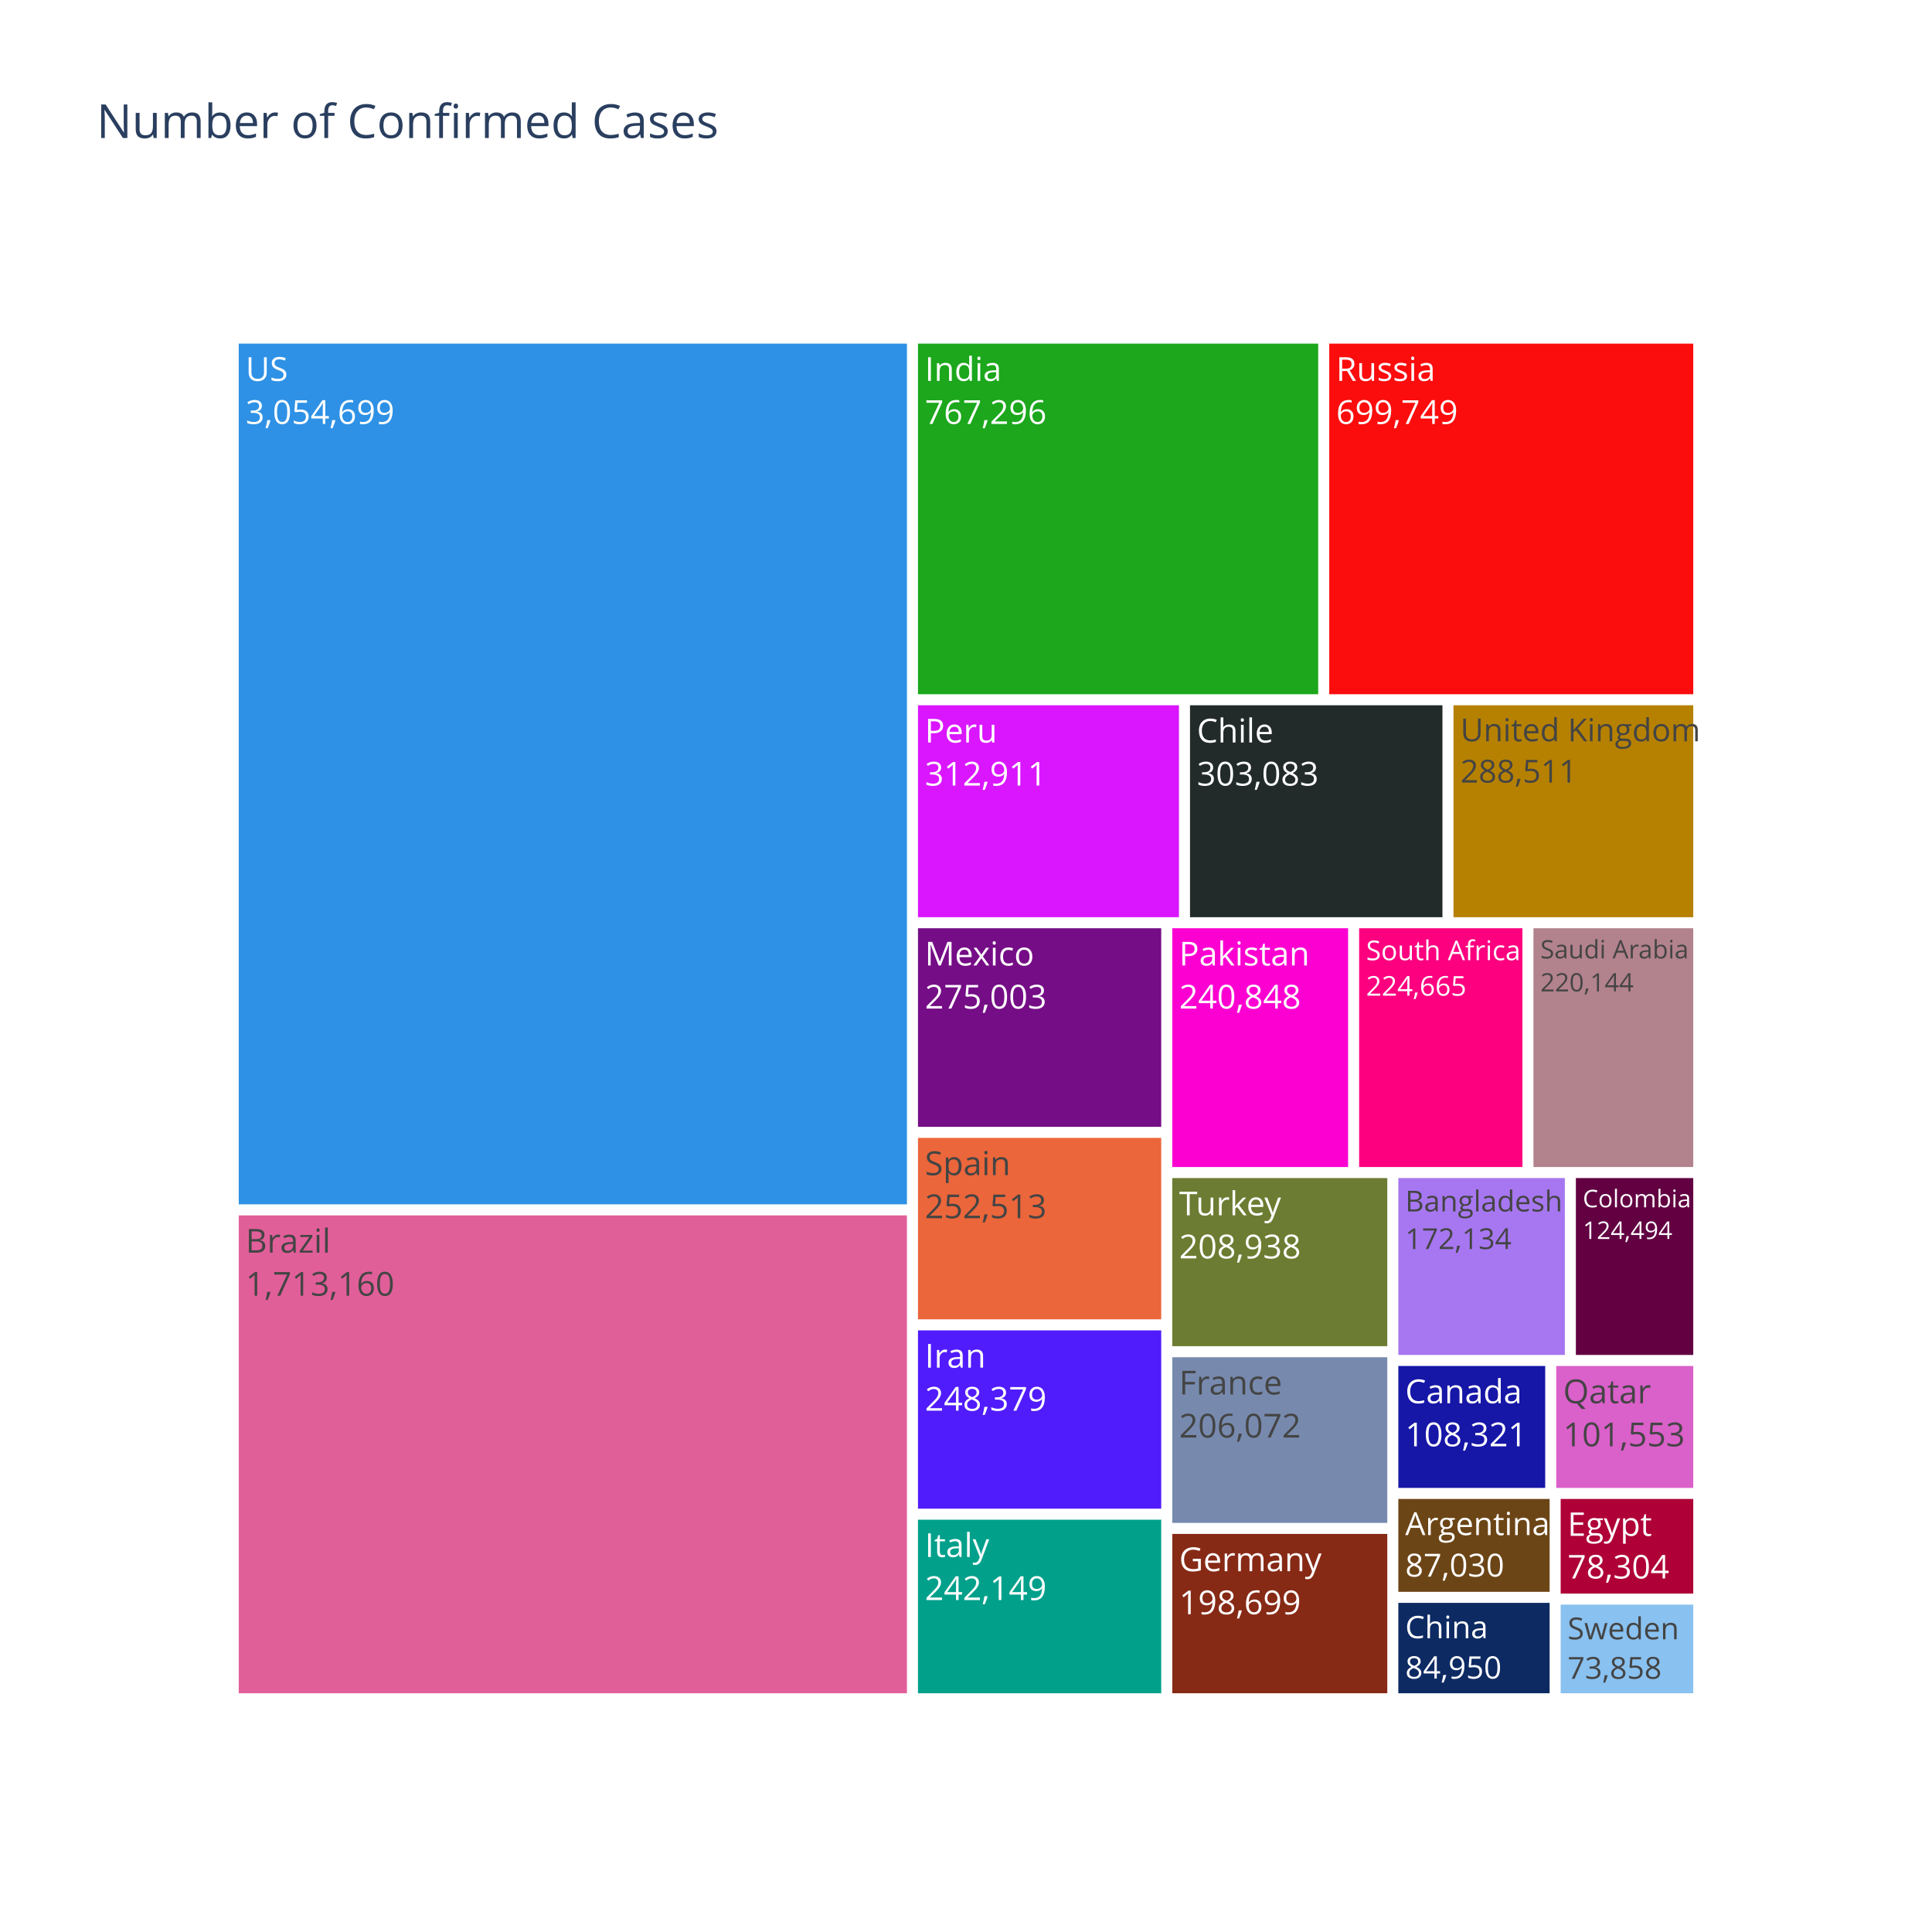
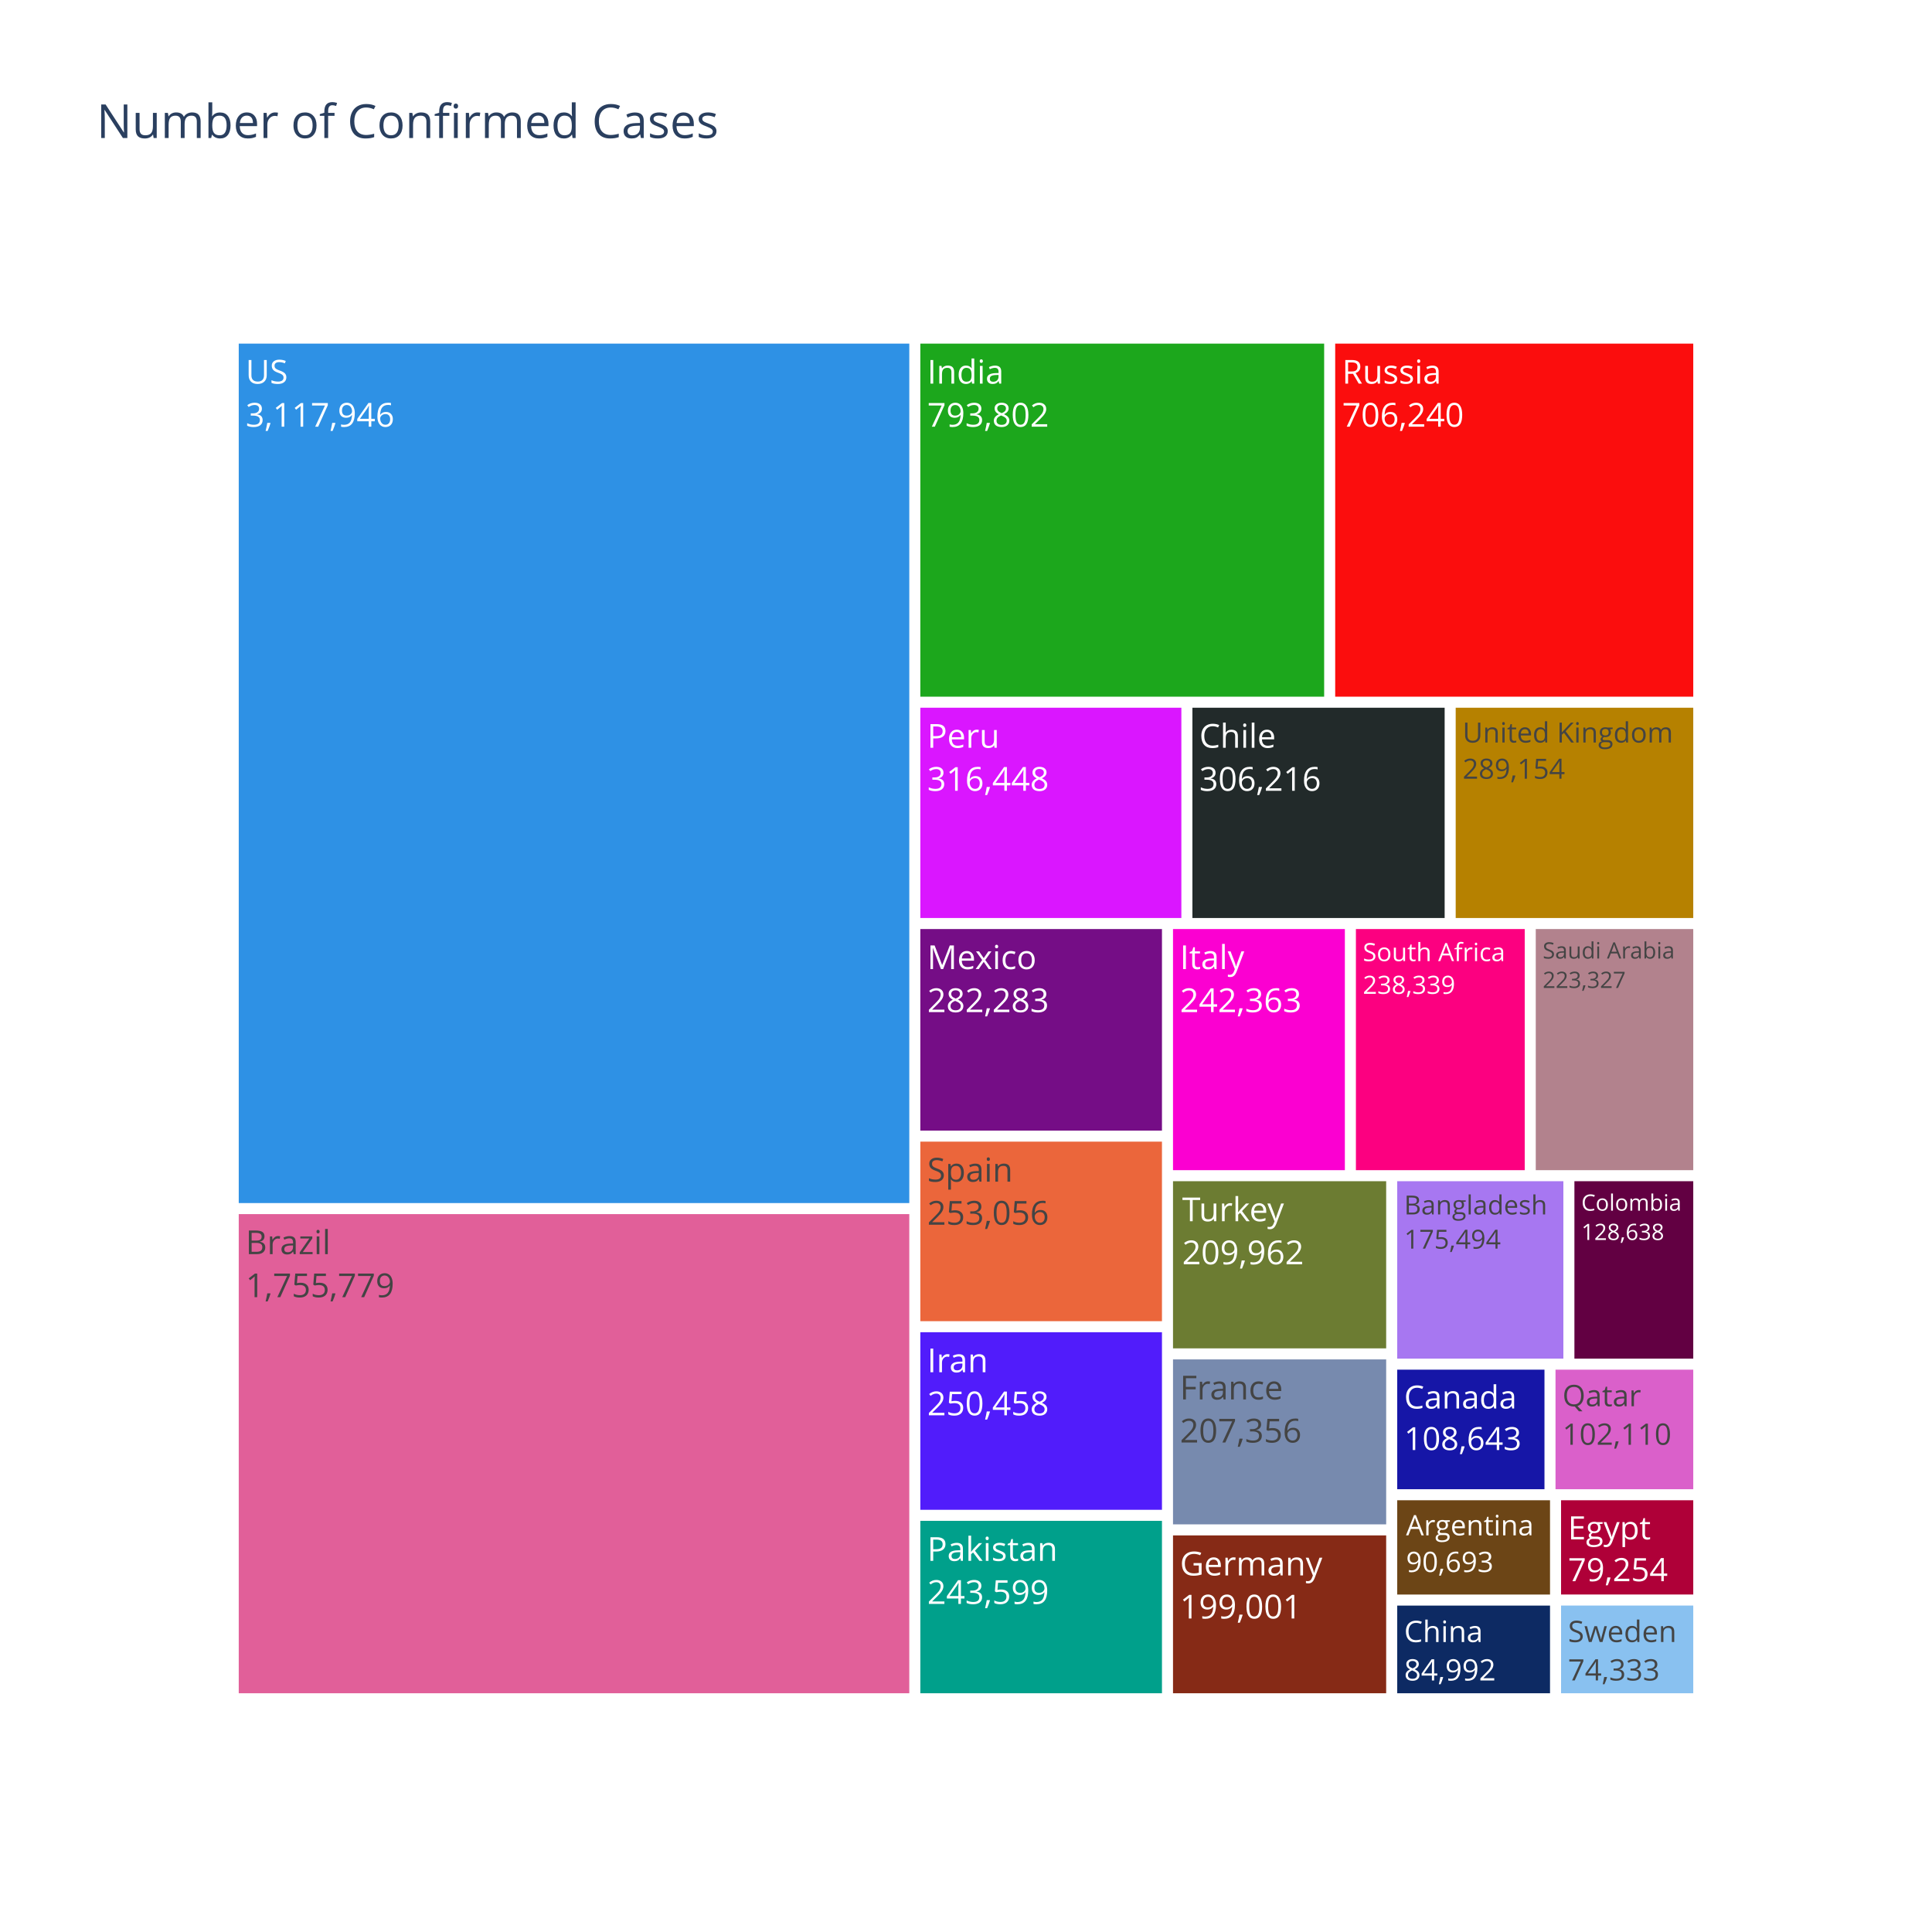
<svg xmlns="http://www.w3.org/2000/svg" class="main-svg" width="700" height="700" style="" viewBox="0 0 700 700">
  <rect x="0" y="0" width="700" height="700" style="fill: rgb(255, 255, 255); fill-opacity: 1;" />
-   <defs id="defs-fc27c6">
+   <defs id="defs-f1c731">
    <g class="clips" />
    <g class="gradients" />
  </defs>
  <g class="bglayer" />
  <g class="layer-below">
    <g class="imagelayer" />
    <g class="shapelayer" />
  </g>
  <g class="cartesianlayer" />
  <g class="polarlayer" />
  <g class="ternarylayer" />
  <g class="geolayer" />
  <g class="funnelarealayer" />
  <g class="pielayer" />
  <g class="treemaplayer">
    <g class="trace treemap" style="opacity: 1;">
      <g class="slice cursor-pointer">
        <path class="surface" d="M80,100L620,100L620,620L80,620Z" style="pointer-events: all; stroke-width: 0; fill: rgb(0, 0, 0); fill-opacity: 0; stroke: rgb(0, 0, 0); stroke-opacity: 0; opacity: 0;" />
        <g class="slicetext">
-           <text data-notex="1" class="slicetext" text-anchor="start" x="0" y="0" style="font-family: 'Open Sans', verdana, arial, sans-serif; font-size: 12px; fill: rgb(42, 63, 95); fill-opacity: 1; white-space: pre;" transform="translate(86,114)"> </text>
-         </g>
-       </g>
-       <g class="slice cursor-pointer">
-         <path class="surface" d="M86,124L329.099,124L329.099,436.858L86,436.858Z" style="pointer-events: all; stroke-width: 1; fill: rgb(46, 145, 229); fill-opacity: 1; stroke: rgb(255, 255, 255); stroke-opacity: 1; opacity: 1;" />
-         <g class="slicetext">
-           <text data-notex="1" class="slicetext" text-anchor="start" x="0" y="0" style="font-family: 'Open Sans', verdana, arial, sans-serif; font-size: 12px; fill: rgb(255, 255, 255); fill-opacity: 1; white-space: pre;" transform="translate(89,138)">
+           <text data-notex="1" class="slicetext" text-anchor="start" x="0" y="0" style="font-family: 'Open Sans', verdana, arial, sans-serif; font-size: 12px; fill: rgb(42, 63, 95); fill-opacity: 1; white-space: pre;" transform="translate(86,115)"> </text>
+         </g>
+       </g>
+       <g class="slice cursor-pointer">
+         <path class="surface" d="M86,124L329.954,124L329.954,436.395L86,436.395Z" style="pointer-events: all; stroke-width: 1; fill: rgb(46, 145, 229); fill-opacity: 1; stroke: rgb(255, 255, 255); stroke-opacity: 1; opacity: 1;" />
+         <g class="slicetext">
+           <text data-notex="1" class="slicetext" text-anchor="start" x="0" y="0" style="font-family: 'Open Sans', verdana, arial, sans-serif; font-size: 12px; fill: rgb(255, 255, 255); fill-opacity: 1; white-space: pre;" transform="translate(89,139)">
            <tspan class="line" dy="0em" x="0" y="0">US</tspan>
-             <tspan class="line" dy="1.3em" x="0" y="0">3,054,699</tspan>
-           </text>
-         </g>
-       </g>
-       <g class="slice cursor-pointer">
-         <path class="surface" d="M86,439.858L329.099,439.858L329.099,614L86,614Z" style="pointer-events: all; stroke-width: 1; fill: rgb(225, 95, 153); fill-opacity: 1; stroke: rgb(255, 255, 255); stroke-opacity: 1; opacity: 1;" />
-         <g class="slicetext">
-           <text data-notex="1" class="slicetext" text-anchor="start" x="0" y="0" style="font-family: 'Open Sans', verdana, arial, sans-serif; font-size: 12px; fill: rgb(68, 68, 68); fill-opacity: 1; white-space: pre;" transform="translate(89,453.858)">
+             <tspan class="line" dy="1.3em" x="0" y="0">3,117,946</tspan>
+           </text>
+         </g>
+       </g>
+       <g class="slice cursor-pointer">
+         <path class="surface" d="M86,439.395L329.954,439.395L329.954,614L86,614Z" style="pointer-events: all; stroke-width: 1; fill: rgb(225, 95, 153); fill-opacity: 1; stroke: rgb(255, 255, 255); stroke-opacity: 1; opacity: 1;" />
+         <g class="slicetext">
+           <text data-notex="1" class="slicetext" text-anchor="start" x="0" y="0" style="font-family: 'Open Sans', verdana, arial, sans-serif; font-size: 12px; fill: rgb(68, 68, 68); fill-opacity: 1; white-space: pre;" transform="translate(89,454.3948)">
            <tspan class="line" dy="0em" x="0" y="0">Brazil</tspan>
-             <tspan class="line" dy="1.3em" x="0" y="0">1,713,160</tspan>
-           </text>
-         </g>
-       </g>
-       <g class="slice cursor-pointer">
-         <path class="surface" d="M332.099,124L478.108,124L478.108,252.034L332.099,252.034Z" style="pointer-events: all; stroke-width: 1; fill: rgb(28, 167, 28); fill-opacity: 1; stroke: rgb(255, 255, 255); stroke-opacity: 1; opacity: 1;" />
-         <g class="slicetext">
-           <text data-notex="1" class="slicetext" text-anchor="start" x="0" y="0" style="font-family: 'Open Sans', verdana, arial, sans-serif; font-size: 12px; fill: rgb(255, 255, 255); fill-opacity: 1; white-space: pre;" transform="translate(335.0989,138)">
+             <tspan class="line" dy="1.3em" x="0" y="0">1,755,779</tspan>
+           </text>
+         </g>
+       </g>
+       <g class="slice cursor-pointer">
+         <path class="surface" d="M332.954,124L480.267,124L480.267,252.922L332.954,252.922Z" style="pointer-events: all; stroke-width: 1; fill: rgb(28, 167, 28); fill-opacity: 1; stroke: rgb(255, 255, 255); stroke-opacity: 1; opacity: 1;" />
+         <g class="slicetext">
+           <text data-notex="1" class="slicetext" text-anchor="start" x="0" y="0" style="font-family: 'Open Sans', verdana, arial, sans-serif; font-size: 12px; fill: rgb(255, 255, 255); fill-opacity: 1; white-space: pre;" transform="translate(335.9537,139)">
            <tspan class="line" dy="0em" x="0" y="0">India</tspan>
-             <tspan class="line" dy="1.3em" x="0" y="0">767,296</tspan>
-           </text>
-         </g>
-       </g>
-       <g class="slice cursor-pointer">
-         <path class="surface" d="M481.108,124L614,124L614,252.034L481.108,252.034Z" style="pointer-events: all; stroke-width: 1; fill: rgb(251, 13, 13); fill-opacity: 1; stroke: rgb(255, 255, 255); stroke-opacity: 1; opacity: 1;" />
-         <g class="slicetext">
-           <text data-notex="1" class="slicetext" text-anchor="start" x="0" y="0" style="font-family: 'Open Sans', verdana, arial, sans-serif; font-size: 12px; fill: rgb(255, 255, 255); fill-opacity: 1; white-space: pre;" transform="translate(484.1083,138)">
+             <tspan class="line" dy="1.3em" x="0" y="0">793,802</tspan>
+           </text>
+         </g>
+       </g>
+       <g class="slice cursor-pointer">
+         <path class="surface" d="M483.267,124L614,124L614,252.922L483.267,252.922Z" style="pointer-events: all; stroke-width: 1; fill: rgb(251, 13, 13); fill-opacity: 1; stroke: rgb(255, 255, 255); stroke-opacity: 1; opacity: 1;" />
+         <g class="slicetext">
+           <text data-notex="1" class="slicetext" text-anchor="start" x="0" y="0" style="font-family: 'Open Sans', verdana, arial, sans-serif; font-size: 12px; fill: rgb(255, 255, 255); fill-opacity: 1; white-space: pre;" transform="translate(486.2672,139)">
            <tspan class="line" dy="0em" x="0" y="0">Russia</tspan>
-             <tspan class="line" dy="1.3em" x="0" y="0">699,749</tspan>
-           </text>
-         </g>
-       </g>
-       <g class="slice cursor-pointer">
-         <path class="surface" d="M332.099,255.034L427.66,255.034L427.66,332.822L332.099,332.822Z" style="pointer-events: all; stroke-width: 1; fill: rgb(218, 22, 255); fill-opacity: 1; stroke: rgb(255, 255, 255); stroke-opacity: 1; opacity: 1;" />
-         <g class="slicetext">
-           <text data-notex="1" class="slicetext" text-anchor="start" x="0" y="0" style="font-family: 'Open Sans', verdana, arial, sans-serif; font-size: 12px; fill: rgb(255, 255, 255); fill-opacity: 1; white-space: pre;" transform="translate(335.0989,269.0335)">
+             <tspan class="line" dy="1.3em" x="0" y="0">706,240</tspan>
+           </text>
+         </g>
+       </g>
+       <g class="slice cursor-pointer">
+         <path class="surface" d="M332.954,255.922L428.532,255.922L428.532,333.112L332.954,333.112Z" style="pointer-events: all; stroke-width: 1; fill: rgb(218, 22, 255); fill-opacity: 1; stroke: rgb(255, 255, 255); stroke-opacity: 1; opacity: 1;" />
+         <g class="slicetext">
+           <text data-notex="1" class="slicetext" text-anchor="start" x="0" y="0" style="font-family: 'Open Sans', verdana, arial, sans-serif; font-size: 12px; fill: rgb(255, 255, 255); fill-opacity: 1; white-space: pre;" transform="translate(335.9537,270.9216)">
            <tspan class="line" dy="0em" x="0" y="0">Peru</tspan>
-             <tspan class="line" dy="1.3em" x="0" y="0">312,911</tspan>
-           </text>
-         </g>
-       </g>
-       <g class="slice cursor-pointer">
-         <path class="surface" d="M430.66,255.034L523.125,255.034L523.125,332.822L430.66,332.822Z" style="pointer-events: all; stroke-width: 1; fill: rgb(34, 42, 42); fill-opacity: 1; stroke: rgb(255, 255, 255); stroke-opacity: 1; opacity: 1;" />
-         <g class="slicetext">
-           <text data-notex="1" class="slicetext" text-anchor="start" x="0" y="0" style="font-family: 'Open Sans', verdana, arial, sans-serif; font-size: 12px; fill: rgb(255, 255, 255); fill-opacity: 1; white-space: pre;" transform="translate(433.6596,269.0335)">
+             <tspan class="line" dy="1.3em" x="0" y="0">316,448</tspan>
+           </text>
+         </g>
+       </g>
+       <g class="slice cursor-pointer">
+         <path class="surface" d="M431.532,255.922L523.924,255.922L523.924,333.112L431.532,333.112Z" style="pointer-events: all; stroke-width: 1; fill: rgb(34, 42, 42); fill-opacity: 1; stroke: rgb(255, 255, 255); stroke-opacity: 1; opacity: 1;" />
+         <g class="slicetext">
+           <text data-notex="1" class="slicetext" text-anchor="start" x="0" y="0" style="font-family: 'Open Sans', verdana, arial, sans-serif; font-size: 12px; fill: rgb(255, 255, 255); fill-opacity: 1; white-space: pre;" transform="translate(434.5325,270.9216)">
            <tspan class="line" dy="0em" x="0" y="0">Chile</tspan>
-             <tspan class="line" dy="1.3em" x="0" y="0">303,083</tspan>
-           </text>
-         </g>
-       </g>
-       <g class="slice cursor-pointer">
-         <path class="surface" d="M526.125,255.034L614,255.034L614,332.822L526.125,332.822Z" style="pointer-events: all; stroke-width: 1; fill: rgb(182, 129, 0); fill-opacity: 1; stroke: rgb(255, 255, 255); stroke-opacity: 1; opacity: 1;" />
-         <g class="slicetext">
-           <text data-notex="1" class="slicetext" text-anchor="start" x="0" y="0" style="font-family: 'Open Sans', verdana, arial, sans-serif; font-size: 12px; fill: rgb(68, 68, 68); fill-opacity: 1; white-space: pre;" transform="translate(529.1248,268.5807)scale(0.9588317)">
+             <tspan class="line" dy="1.3em" x="0" y="0">306,216</tspan>
+           </text>
+         </g>
+       </g>
+       <g class="slice cursor-pointer">
+         <path class="surface" d="M526.924,255.922L614,255.922L614,333.112L526.924,333.112Z" style="pointer-events: all; stroke-width: 1; fill: rgb(182, 129, 0); fill-opacity: 1; stroke: rgb(255, 255, 255); stroke-opacity: 1; opacity: 1;" />
+         <g class="slicetext">
+           <text data-notex="1" class="slicetext" text-anchor="start" x="0" y="0" style="font-family: 'Open Sans', verdana, arial, sans-serif; font-size: 12px; fill: rgb(68, 68, 68); fill-opacity: 1; white-space: pre;" transform="translate(529.9238,269.0183)scale(0.8413942)">
            <tspan class="line" dy="0em" x="0" y="0">United Kingdom</tspan>
-             <tspan class="line" dy="1.3em" x="0" y="0">288,511</tspan>
-           </text>
-         </g>
-       </g>
-       <g class="slice cursor-pointer">
-         <path class="surface" d="M332.099,335.822L421.233,335.822L421.233,408.776L332.099,408.776Z" style="pointer-events: all; stroke-width: 1; fill: rgb(117, 13, 134); fill-opacity: 1; stroke: rgb(255, 255, 255); stroke-opacity: 1; opacity: 1;" />
-         <g class="slicetext">
-           <text data-notex="1" class="slicetext" text-anchor="start" x="0" y="0" style="font-family: 'Open Sans', verdana, arial, sans-serif; font-size: 12px; fill: rgb(255, 255, 255); fill-opacity: 1; white-space: pre;" transform="translate(335.0989,349.8221)">
+             <tspan class="line" dy="1.3em" x="0" y="0">289,154</tspan>
+           </text>
+         </g>
+       </g>
+       <g class="slice cursor-pointer">
+         <path class="surface" d="M332.954,336.112L421.502,336.112L421.502,410.137L332.954,410.137Z" style="pointer-events: all; stroke-width: 1; fill: rgb(117, 13, 134); fill-opacity: 1; stroke: rgb(255, 255, 255); stroke-opacity: 1; opacity: 1;" />
+         <g class="slicetext">
+           <text data-notex="1" class="slicetext" text-anchor="start" x="0" y="0" style="font-family: 'Open Sans', verdana, arial, sans-serif; font-size: 12px; fill: rgb(255, 255, 255); fill-opacity: 1; white-space: pre;" transform="translate(335.9537,351.1116)">
            <tspan class="line" dy="0em" x="0" y="0">Mexico</tspan>
-             <tspan class="line" dy="1.3em" x="0" y="0">275,003</tspan>
-           </text>
-         </g>
-       </g>
-       <g class="slice cursor-pointer">
-         <path class="surface" d="M332.099,411.776L421.233,411.776L421.233,478.519L332.099,478.519Z" style="pointer-events: all; stroke-width: 1; fill: rgb(235, 102, 59); fill-opacity: 1; stroke: rgb(255, 255, 255); stroke-opacity: 1; opacity: 1;" />
-         <g class="slicetext">
-           <text data-notex="1" class="slicetext" text-anchor="start" x="0" y="0" style="font-family: 'Open Sans', verdana, arial, sans-serif; font-size: 12px; fill: rgb(68, 68, 68); fill-opacity: 1; white-space: pre;" transform="translate(335.0989,425.7764)">
+             <tspan class="line" dy="1.3em" x="0" y="0">282,283</tspan>
+           </text>
+         </g>
+       </g>
+       <g class="slice cursor-pointer">
+         <path class="surface" d="M332.954,413.137L421.502,413.137L421.502,479.188L332.954,479.188Z" style="pointer-events: all; stroke-width: 1; fill: rgb(235, 102, 59); fill-opacity: 1; stroke: rgb(255, 255, 255); stroke-opacity: 1; opacity: 1;" />
+         <g class="slicetext">
+           <text data-notex="1" class="slicetext" text-anchor="start" x="0" y="0" style="font-family: 'Open Sans', verdana, arial, sans-serif; font-size: 12px; fill: rgb(68, 68, 68); fill-opacity: 1; white-space: pre;" transform="translate(335.9537,428.1374)">
            <tspan class="line" dy="0em" x="0" y="0">Spain</tspan>
-             <tspan class="line" dy="1.3em" x="0" y="0">252,513</tspan>
-           </text>
-         </g>
-       </g>
-       <g class="slice cursor-pointer">
-         <path class="surface" d="M332.099,481.519L421.233,481.519L421.233,547.12L332.099,547.12Z" style="pointer-events: all; stroke-width: 1; fill: rgb(81, 28, 251); fill-opacity: 1; stroke: rgb(255, 255, 255); stroke-opacity: 1; opacity: 1;" />
-         <g class="slicetext">
-           <text data-notex="1" class="slicetext" text-anchor="start" x="0" y="0" style="font-family: 'Open Sans', verdana, arial, sans-serif; font-size: 12px; fill: rgb(255, 255, 255); fill-opacity: 1; white-space: pre;" transform="translate(335.0989,495.519)">
+             <tspan class="line" dy="1.3em" x="0" y="0">253,056</tspan>
+           </text>
+         </g>
+       </g>
+       <g class="slice cursor-pointer">
+         <path class="surface" d="M332.954,482.188L421.502,482.188L421.502,547.53L332.954,547.53Z" style="pointer-events: all; stroke-width: 1; fill: rgb(81, 28, 251); fill-opacity: 1; stroke: rgb(255, 255, 255); stroke-opacity: 1; opacity: 1;" />
+         <g class="slicetext">
+           <text data-notex="1" class="slicetext" text-anchor="start" x="0" y="0" style="font-family: 'Open Sans', verdana, arial, sans-serif; font-size: 12px; fill: rgb(255, 255, 255); fill-opacity: 1; white-space: pre;" transform="translate(335.9537,497.1881)">
            <tspan class="line" dy="0em" x="0" y="0">Iran</tspan>
-             <tspan class="line" dy="1.3em" x="0" y="0">248,379</tspan>
-           </text>
-         </g>
-       </g>
-       <g class="slice cursor-pointer">
-         <path class="surface" d="M332.099,550.12L421.233,550.12L421.233,614L332.099,614Z" style="pointer-events: all; stroke-width: 1; fill: rgb(0, 160, 139); fill-opacity: 1; stroke: rgb(255, 255, 255); stroke-opacity: 1; opacity: 1;" />
-         <g class="slicetext">
-           <text data-notex="1" class="slicetext" text-anchor="start" x="0" y="0" style="font-family: 'Open Sans', verdana, arial, sans-serif; font-size: 12px; fill: rgb(255, 255, 255); fill-opacity: 1; white-space: pre;" transform="translate(335.0989,564.1198)">
+             <tspan class="line" dy="1.3em" x="0" y="0">250,458</tspan>
+           </text>
+         </g>
+       </g>
+       <g class="slice cursor-pointer">
+         <path class="surface" d="M332.954,550.53L421.502,550.53L421.502,614L332.954,614Z" style="pointer-events: all; stroke-width: 1; fill: rgb(0, 160, 139); fill-opacity: 1; stroke: rgb(255, 255, 255); stroke-opacity: 1; opacity: 1;" />
+         <g class="slicetext">
+           <text data-notex="1" class="slicetext" text-anchor="start" x="0" y="0" style="font-family: 'Open Sans', verdana, arial, sans-serif; font-size: 12px; fill: rgb(255, 255, 255); fill-opacity: 1; white-space: pre;" transform="translate(335.9537,565.5298)">
+             <tspan class="line" dy="0em" x="0" y="0">Pakistan</tspan>
+             <tspan class="line" dy="1.3em" x="0" y="0">243,599</tspan>
+           </text>
+         </g>
+       </g>
+       <g class="slice cursor-pointer">
+         <path class="surface" d="M424.502,336.112L487.77,336.112L487.77,424.474L424.502,424.474Z" style="pointer-events: all; stroke-width: 1; fill: rgb(251, 0, 209); fill-opacity: 1; stroke: rgb(255, 255, 255); stroke-opacity: 1; opacity: 1;" />
+         <g class="slicetext">
+           <text data-notex="1" class="slicetext" text-anchor="start" x="0" y="0" style="font-family: 'Open Sans', verdana, arial, sans-serif; font-size: 12px; fill: rgb(255, 255, 255); fill-opacity: 1; white-space: pre;" transform="translate(427.502,351.1116)">
            <tspan class="line" dy="0em" x="0" y="0">Italy</tspan>
-             <tspan class="line" dy="1.3em" x="0" y="0">242,149</tspan>
-           </text>
-         </g>
-       </g>
-       <g class="slice cursor-pointer">
-         <path class="surface" d="M424.233,335.822L488.945,335.822L488.945,423.334L424.233,423.334Z" style="pointer-events: all; stroke-width: 1; fill: rgb(251, 0, 209); fill-opacity: 1; stroke: rgb(255, 255, 255); stroke-opacity: 1; opacity: 1;" />
-         <g class="slicetext">
-           <text data-notex="1" class="slicetext" text-anchor="start" x="0" y="0" style="font-family: 'Open Sans', verdana, arial, sans-serif; font-size: 12px; fill: rgb(255, 255, 255); fill-opacity: 1; white-space: pre;" transform="translate(427.2326,349.8221)">
-             <tspan class="line" dy="0em" x="0" y="0">Pakistan</tspan>
-             <tspan class="line" dy="1.3em" x="0" y="0">240,848</tspan>
-           </text>
-         </g>
-       </g>
-       <g class="slice cursor-pointer">
-         <path class="surface" d="M491.945,335.822L552.108,335.822L552.108,423.334L491.945,423.334Z" style="pointer-events: all; stroke-width: 1; fill: rgb(252, 0, 128); fill-opacity: 1; stroke: rgb(255, 255, 255); stroke-opacity: 1; opacity: 1;" />
-         <g class="slicetext">
-           <text data-notex="1" class="slicetext" text-anchor="start" x="0" y="0" style="font-family: 'Open Sans', verdana, arial, sans-serif; font-size: 12px; fill: rgb(255, 255, 255); fill-opacity: 1; white-space: pre;" transform="translate(494.9452,347.89)scale(0.8243582)">
+             <tspan class="line" dy="1.3em" x="0" y="0">242,363</tspan>
+           </text>
+         </g>
+       </g>
+       <g class="slice cursor-pointer">
+         <path class="surface" d="M490.77,336.112L552.937,336.112L552.937,424.474L490.77,424.474Z" style="pointer-events: all; stroke-width: 1; fill: rgb(252, 0, 128); fill-opacity: 1; stroke: rgb(255, 255, 255); stroke-opacity: 1; opacity: 1;" />
+         <g class="slicetext">
+           <text data-notex="1" class="slicetext" text-anchor="start" x="0" y="0" style="font-family: 'Open Sans', verdana, arial, sans-serif; font-size: 12px; fill: rgb(255, 255, 255); fill-opacity: 1; white-space: pre;" transform="translate(493.7697,348.2295)scale(0.759822)">
            <tspan class="line" dy="0em" x="0" y="0">South Africa</tspan>
-             <tspan class="line" dy="1.3em" x="0" y="0">224,665</tspan>
-           </text>
-         </g>
-       </g>
-       <g class="slice cursor-pointer">
-         <path class="surface" d="M555.108,335.822L614,335.822L614,423.334L555.108,423.334Z" style="pointer-events: all; stroke-width: 1; fill: rgb(178, 130, 141); fill-opacity: 1; stroke: rgb(255, 255, 255); stroke-opacity: 1; opacity: 1;" />
-         <g class="slicetext">
-           <text data-notex="1" class="slicetext" text-anchor="start" x="0" y="0" style="font-family: 'Open Sans', verdana, arial, sans-serif; font-size: 12px; fill: rgb(68, 68, 68); fill-opacity: 1; white-space: pre;" transform="translate(558.1081,347.2484)scale(0.7660284)">
+             <tspan class="line" dy="1.3em" x="0" y="0">238,339</tspan>
+           </text>
+         </g>
+       </g>
+       <g class="slice cursor-pointer">
+         <path class="surface" d="M555.937,336.112L614,336.112L614,424.474L555.937,424.474Z" style="pointer-events: all; stroke-width: 1; fill: rgb(178, 130, 141); fill-opacity: 1; stroke: rgb(255, 255, 255); stroke-opacity: 1; opacity: 1;" />
+         <g class="slicetext">
+           <text data-notex="1" class="slicetext" text-anchor="start" x="0" y="0" style="font-family: 'Open Sans', verdana, arial, sans-serif; font-size: 12px; fill: rgb(68, 68, 68); fill-opacity: 1; white-space: pre;" transform="translate(558.9372,347.3001)scale(0.6823718)">
            <tspan class="line" dy="0em" x="0" y="0">Saudi Arabia</tspan>
-             <tspan class="line" dy="1.3em" x="0" y="0">220,144</tspan>
-           </text>
-         </g>
-       </g>
-       <g class="slice cursor-pointer">
-         <path class="surface" d="M424.233,426.334L503.14,426.334L503.14,488.247L424.233,488.247Z" style="pointer-events: all; stroke-width: 1; fill: rgb(108, 124, 50); fill-opacity: 1; stroke: rgb(255, 255, 255); stroke-opacity: 1; opacity: 1;" />
-         <g class="slicetext">
-           <text data-notex="1" class="slicetext" text-anchor="start" x="0" y="0" style="font-family: 'Open Sans', verdana, arial, sans-serif; font-size: 12px; fill: rgb(255, 255, 255); fill-opacity: 1; white-space: pre;" transform="translate(427.2326,440.3342)">
+             <tspan class="line" dy="1.3em" x="0" y="0">223,327</tspan>
+           </text>
+         </g>
+       </g>
+       <g class="slice cursor-pointer">
+         <path class="surface" d="M424.502,427.474L502.736,427.474L502.736,489.04L424.502,489.04Z" style="pointer-events: all; stroke-width: 1; fill: rgb(108, 124, 50); fill-opacity: 1; stroke: rgb(255, 255, 255); stroke-opacity: 1; opacity: 1;" />
+         <g class="slicetext">
+           <text data-notex="1" class="slicetext" text-anchor="start" x="0" y="0" style="font-family: 'Open Sans', verdana, arial, sans-serif; font-size: 12px; fill: rgb(255, 255, 255); fill-opacity: 1; white-space: pre;" transform="translate(428.3145,442.4736)">
            <tspan class="line" dy="0em" x="0" y="0">Turkey</tspan>
-             <tspan class="line" dy="1.3em" x="0" y="0">208,938</tspan>
-           </text>
-         </g>
-       </g>
-       <g class="slice cursor-pointer">
-         <path class="surface" d="M424.233,491.247L503.14,491.247L503.14,552.269L424.233,552.269Z" style="pointer-events: all; stroke-width: 1; fill: rgb(119, 138, 174); fill-opacity: 1; stroke: rgb(255, 255, 255); stroke-opacity: 1; opacity: 1;" />
-         <g class="slicetext">
-           <text data-notex="1" class="slicetext" text-anchor="start" x="0" y="0" style="font-family: 'Open Sans', verdana, arial, sans-serif; font-size: 12px; fill: rgb(68, 68, 68); fill-opacity: 1; white-space: pre;" transform="translate(427.2326,505.2466)">
+             <tspan class="line" dy="1.3em" x="0" y="0">209,962</tspan>
+           </text>
+         </g>
+       </g>
+       <g class="slice cursor-pointer">
+         <path class="surface" d="M424.502,492.04L502.736,492.04L502.736,552.805L424.502,552.805Z" style="pointer-events: all; stroke-width: 1; fill: rgb(119, 138, 174); fill-opacity: 1; stroke: rgb(255, 255, 255); stroke-opacity: 1; opacity: 1;" />
+         <g class="slicetext">
+           <text data-notex="1" class="slicetext" text-anchor="start" x="0" y="0" style="font-family: 'Open Sans', verdana, arial, sans-serif; font-size: 12px; fill: rgb(68, 68, 68); fill-opacity: 1; white-space: pre;" transform="translate(427.502,507.0398)">
            <tspan class="line" dy="0em" x="0" y="0">France</tspan>
-             <tspan class="line" dy="1.3em" x="0" y="0">206,072</tspan>
-           </text>
-         </g>
-       </g>
-       <g class="slice cursor-pointer">
-         <path class="surface" d="M424.233,555.269L503.14,555.269L503.14,614L424.233,614Z" style="pointer-events: all; stroke-width: 1; fill: rgb(134, 42, 22); fill-opacity: 1; stroke: rgb(255, 255, 255); stroke-opacity: 1; opacity: 1;" />
-         <g class="slicetext">
-           <text data-notex="1" class="slicetext" text-anchor="start" x="0" y="0" style="font-family: 'Open Sans', verdana, arial, sans-serif; font-size: 12px; fill: rgb(255, 255, 255); fill-opacity: 1; white-space: pre;" transform="translate(427.2326,569.2686)">
+             <tspan class="line" dy="1.3em" x="0" y="0">207,356</tspan>
+           </text>
+         </g>
+       </g>
+       <g class="slice cursor-pointer">
+         <path class="surface" d="M424.502,555.805L502.736,555.805L502.736,614L424.502,614Z" style="pointer-events: all; stroke-width: 1; fill: rgb(134, 42, 22); fill-opacity: 1; stroke: rgb(255, 255, 255); stroke-opacity: 1; opacity: 1;" />
+         <g class="slicetext">
+           <text data-notex="1" class="slicetext" text-anchor="start" x="0" y="0" style="font-family: 'Open Sans', verdana, arial, sans-serif; font-size: 12px; fill: rgb(255, 255, 255); fill-opacity: 1; white-space: pre;" transform="translate(427.502,570.8045)">
            <tspan class="line" dy="0em" x="0" y="0">Germany</tspan>
-             <tspan class="line" dy="1.3em" x="0" y="0">198,699</tspan>
-           </text>
-         </g>
-       </g>
-       <g class="slice cursor-pointer">
-         <path class="surface" d="M506.14,426.334L567.472,426.334L567.472,491.422L506.14,491.422Z" style="pointer-events: all; stroke-width: 1; fill: rgb(167, 119, 241); fill-opacity: 1; stroke: rgb(255, 255, 255); stroke-opacity: 1; opacity: 1;" />
-         <g class="slicetext">
-           <text data-notex="1" class="slicetext" text-anchor="start" x="0" y="0" style="font-family: 'Open Sans', verdana, arial, sans-serif; font-size: 12px; fill: rgb(68, 68, 68); fill-opacity: 1; white-space: pre;" transform="translate(509.1399,438.9358)scale(0.8728798)">
+             <tspan class="line" dy="1.3em" x="0" y="0">199,001</tspan>
+           </text>
+         </g>
+       </g>
+       <g class="slice cursor-pointer">
+         <path class="surface" d="M505.736,427.474L566.939,427.474L566.939,492.756L505.736,492.756Z" style="pointer-events: all; stroke-width: 1; fill: rgb(167, 119, 241); fill-opacity: 1; stroke: rgb(255, 255, 255); stroke-opacity: 1; opacity: 1;" />
+         <g class="slicetext">
+           <text data-notex="1" class="slicetext" text-anchor="start" x="0" y="0" style="font-family: 'Open Sans', verdana, arial, sans-serif; font-size: 12px; fill: rgb(68, 68, 68); fill-opacity: 1; white-space: pre;" transform="translate(508.7359,440.0072)scale(0.7944662)">
            <tspan class="line" dy="0em" x="0" y="0">Bangladesh</tspan>
-             <tspan class="line" dy="1.3em" x="0" y="0">172,134</tspan>
-           </text>
-         </g>
-       </g>
-       <g class="slice cursor-pointer">
-         <path class="surface" d="M570.472,426.334L614,426.334L614,491.422L570.472,491.422Z" style="pointer-events: all; stroke-width: 1; fill: rgb(98, 0, 66); fill-opacity: 1; stroke: rgb(255, 255, 255); stroke-opacity: 1; opacity: 1;" />
-         <g class="slicetext">
-           <text data-notex="1" class="slicetext" text-anchor="start" x="0" y="0" style="font-family: 'Open Sans', verdana, arial, sans-serif; font-size: 12px; fill: rgb(255, 255, 255); fill-opacity: 1; white-space: pre;" transform="translate(573.4723,437.4259)scale(0.7356117)">
+             <tspan class="line" dy="1.3em" x="0" y="0">175,494</tspan>
+           </text>
+         </g>
+       </g>
+       <g class="slice cursor-pointer">
+         <path class="surface" d="M569.939,427.474L614,427.474L614,492.756L569.939,492.756Z" style="pointer-events: all; stroke-width: 1; fill: rgb(98, 0, 66); fill-opacity: 1; stroke: rgb(255, 255, 255); stroke-opacity: 1; opacity: 1;" />
+         <g class="slicetext">
+           <text data-notex="1" class="slicetext" text-anchor="start" x="0" y="0" style="font-family: 'Open Sans', verdana, arial, sans-serif; font-size: 12px; fill: rgb(255, 255, 255); fill-opacity: 1; white-space: pre;" transform="translate(572.9389,438.6456)scale(0.6809929)">
            <tspan class="line" dy="0em" x="0" y="0">Colombia</tspan>
-             <tspan class="line" dy="1.3em" x="0" y="0">124,494</tspan>
-           </text>
-         </g>
-       </g>
-       <g class="slice cursor-pointer">
-         <path class="surface" d="M506.14,494.422L560.357,494.422L560.357,539.597L506.14,539.597Z" style="pointer-events: all; stroke-width: 1; fill: rgb(22, 22, 167); fill-opacity: 1; stroke: rgb(255, 255, 255); stroke-opacity: 1; opacity: 1;" />
-         <g class="slicetext">
-           <text data-notex="1" class="slicetext" text-anchor="start" x="0" y="0" style="font-family: 'Open Sans', verdana, arial, sans-serif; font-size: 12px; fill: rgb(255, 255, 255); fill-opacity: 1; white-space: pre;" transform="translate(509.1399,508.4221)">
+             <tspan class="line" dy="1.3em" x="0" y="0">128,638</tspan>
+           </text>
+         </g>
+       </g>
+       <g class="slice cursor-pointer">
+         <path class="surface" d="M505.736,495.756L560.092,495.756L560.092,540.073L505.736,540.073Z" style="pointer-events: all; stroke-width: 1; fill: rgb(22, 22, 167); fill-opacity: 1; stroke: rgb(255, 255, 255); stroke-opacity: 1; opacity: 1;" />
+         <g class="slicetext">
+           <text data-notex="1" class="slicetext" text-anchor="start" x="0" y="0" style="font-family: 'Open Sans', verdana, arial, sans-serif; font-size: 12px; fill: rgb(255, 255, 255); fill-opacity: 1; white-space: pre;" transform="translate(508.7359,510.329)scale(0.9644186)">
            <tspan class="line" dy="0em" x="0" y="0">Canada</tspan>
-             <tspan class="line" dy="1.3em" x="0" y="0">108,321</tspan>
-           </text>
-         </g>
-       </g>
-       <g class="slice cursor-pointer">
-         <path class="surface" d="M563.357,494.422L614,494.422L614,539.597L563.357,539.597Z" style="pointer-events: all; stroke-width: 1; fill: rgb(218, 96, 202); fill-opacity: 1; stroke: rgb(255, 255, 255); stroke-opacity: 1; opacity: 1;" />
-         <g class="slicetext">
-           <text data-notex="1" class="slicetext" text-anchor="start" x="0" y="0" style="font-family: 'Open Sans', verdana, arial, sans-serif; font-size: 12px; fill: rgb(68, 68, 68); fill-opacity: 1; white-space: pre;" transform="translate(566.3575,508.4221)">
+             <tspan class="line" dy="1.3em" x="0" y="0">108,643</tspan>
+           </text>
+         </g>
+       </g>
+       <g class="slice cursor-pointer">
+         <path class="surface" d="M563.092,495.756L614,495.756L614,540.073L563.092,540.073Z" style="pointer-events: all; stroke-width: 1; fill: rgb(218, 96, 202); fill-opacity: 1; stroke: rgb(255, 255, 255); stroke-opacity: 1; opacity: 1;" />
+         <g class="slicetext">
+           <text data-notex="1" class="slicetext" text-anchor="start" x="0" y="0" style="font-family: 'Open Sans', verdana, arial, sans-serif; font-size: 12px; fill: rgb(68, 68, 68); fill-opacity: 1; white-space: pre;" transform="translate(566.0925,509.5036)scale(0.895632)">
            <tspan class="line" dy="0em" x="0" y="0">Qatar</tspan>
-             <tspan class="line" dy="1.3em" x="0" y="0">101,553</tspan>
-           </text>
-         </g>
-       </g>
-       <g class="slice cursor-pointer">
-         <path class="surface" d="M506.14,542.597L561.959,542.597L561.959,577.248L506.14,577.248Z" style="pointer-events: all; stroke-width: 1; fill: rgb(108, 69, 22); fill-opacity: 1; stroke: rgb(255, 255, 255); stroke-opacity: 1; opacity: 1;" />
-         <g class="slicetext">
-           <text data-notex="1" class="slicetext" text-anchor="start" x="0" y="0" style="font-family: 'Open Sans', verdana, arial, sans-serif; font-size: 12px; fill: rgb(255, 255, 255); fill-opacity: 1; white-space: pre;" transform="translate(509.1399,556.1957)scale(0.9635593)">
+             <tspan class="line" dy="1.3em" x="0" y="0">102,110</tspan>
+           </text>
+         </g>
+       </g>
+       <g class="slice cursor-pointer">
+         <path class="surface" d="M505.736,543.073L562.102,543.073L562.102,578.236L505.736,578.236Z" style="pointer-events: all; stroke-width: 1; fill: rgb(108, 69, 22); fill-opacity: 1; stroke: rgb(255, 255, 255); stroke-opacity: 1; opacity: 1;" />
+         <g class="slicetext">
+           <text data-notex="1" class="slicetext" text-anchor="start" x="0" y="0" style="font-family: 'Open Sans', verdana, arial, sans-serif; font-size: 12px; fill: rgb(255, 255, 255); fill-opacity: 1; white-space: pre;" transform="translate(509.4273,556.2847)scale(0.8509501)">
            <tspan class="line" dy="0em" x="0" y="0">Argentina</tspan>
-             <tspan class="line" dy="1.3em" x="0" y="0">87,030</tspan>
-           </text>
-         </g>
-       </g>
-       <g class="slice cursor-pointer">
-         <path class="surface" d="M506.14,580.248L561.959,580.248L561.959,614L506.14,614Z" style="pointer-events: all; stroke-width: 1; fill: rgb(13, 42, 99); fill-opacity: 1; stroke: rgb(255, 255, 255); stroke-opacity: 1; opacity: 1;" />
-         <g class="slicetext">
-           <text data-notex="1" class="slicetext" text-anchor="start" x="0" y="0" style="font-family: 'Open Sans', verdana, arial, sans-serif; font-size: 12px; fill: rgb(255, 255, 255); fill-opacity: 1; white-space: pre;" transform="translate(509.1399,593.5581)scale(0.9372642)">
+             <tspan class="line" dy="1.3em" x="0" y="0">90,693</tspan>
+           </text>
+         </g>
+       </g>
+       <g class="slice cursor-pointer">
+         <path class="surface" d="M505.736,581.236L562.102,581.236L562.102,614L505.736,614Z" style="pointer-events: all; stroke-width: 1; fill: rgb(13, 42, 99); fill-opacity: 1; stroke: rgb(255, 255, 255); stroke-opacity: 1; opacity: 1;" />
+         <g class="slicetext">
+           <text data-notex="1" class="slicetext" text-anchor="start" x="0" y="0" style="font-family: 'Open Sans', verdana, arial, sans-serif; font-size: 12px; fill: rgb(255, 255, 255); fill-opacity: 1; white-space: pre;" transform="translate(508.7359,594.9417)scale(0.8921292)">
            <tspan class="line" dy="0em" x="0" y="0">China</tspan>
-             <tspan class="line" dy="1.3em" x="0" y="0">84,950</tspan>
-           </text>
-         </g>
-       </g>
-       <g class="slice cursor-pointer">
-         <path class="surface" d="M564.959,542.597L614,542.597L614,577.885L564.959,577.885Z" style="pointer-events: all; stroke-width: 1; fill: rgb(175, 0, 56); fill-opacity: 1; stroke: rgb(255, 255, 255); stroke-opacity: 1; opacity: 1;" />
-         <g class="slicetext">
-           <text data-notex="1" class="slicetext" text-anchor="start" x="0" y="0" style="font-family: 'Open Sans', verdana, arial, sans-serif; font-size: 12px; fill: rgb(255, 255, 255); fill-opacity: 1; white-space: pre;" transform="translate(567.9589,556.4774)scale(0.9891709)">
+             <tspan class="line" dy="1.3em" x="0" y="0">84,992</tspan>
+           </text>
+         </g>
+       </g>
+       <g class="slice cursor-pointer">
+         <path class="surface" d="M565.102,543.073L614,543.073L614,578.221L565.102,578.221Z" style="pointer-events: all; stroke-width: 1; fill: rgb(175, 0, 56); fill-opacity: 1; stroke: rgb(255, 255, 255); stroke-opacity: 1; opacity: 1;" />
+         <g class="slicetext">
+           <text data-notex="1" class="slicetext" text-anchor="start" x="0" y="0" style="font-family: 'Open Sans', verdana, arial, sans-serif; font-size: 12px; fill: rgb(255, 255, 255); fill-opacity: 1; white-space: pre;" transform="translate(568.1015,557.7324)scale(0.9715887)">
            <tspan class="line" dy="0em" x="0" y="0">Egypt</tspan>
-             <tspan class="line" dy="1.3em" x="0" y="0">78,304</tspan>
-           </text>
-         </g>
-       </g>
-       <g class="slice cursor-pointer">
-         <path class="surface" d="M564.959,580.885L614,580.885L614,614L564.959,614Z" style="pointer-events: all; stroke-width: 1; fill: rgb(137, 193, 240); fill-opacity: 1; stroke: rgb(255, 255, 255); stroke-opacity: 1; opacity: 1;" />
-         <g class="slicetext">
-           <text data-notex="1" class="slicetext" text-anchor="start" x="0" y="0" style="font-family: 'Open Sans', verdana, arial, sans-serif; font-size: 12px; fill: rgb(68, 68, 68); fill-opacity: 1; white-space: pre;" transform="translate(567.9589,593.9585)scale(0.9157487)">
+             <tspan class="line" dy="1.3em" x="0" y="0">79,254</tspan>
+           </text>
+         </g>
+       </g>
+       <g class="slice cursor-pointer">
+         <path class="surface" d="M565.102,581.221L614,581.221L614,614L565.102,614Z" style="pointer-events: all; stroke-width: 1; fill: rgb(137, 193, 240); fill-opacity: 1; stroke: rgb(255, 255, 255); stroke-opacity: 1; opacity: 1;" />
+         <g class="slicetext">
+           <text data-notex="1" class="slicetext" text-anchor="start" x="0" y="0" style="font-family: 'Open Sans', verdana, arial, sans-serif; font-size: 12px; fill: rgb(68, 68, 68); fill-opacity: 1; white-space: pre;" transform="translate(568.1015,594.9326)scale(0.8926339)">
            <tspan class="line" dy="0em" x="0" y="0">Sweden</tspan>
-             <tspan class="line" dy="1.3em" x="0" y="0">73,858</tspan>
+             <tspan class="line" dy="1.3em" x="0" y="0">74,333</tspan>
          </text>
        </g>
      </g>
    </g>
  </g>
  <g class="sunburstlayer" />
  <g class="glimages" />
-   <defs id="topdefs-fc27c6">
+   <defs id="topdefs-f1c731">
    <g class="clips" />
  </defs>
  <g class="layer-above">
    <g class="imagelayer" />
    <g class="shapelayer" />
  </g>
  <g class="infolayer">
    <g class="g-gtitle">
      <text class="gtitle" x="35" y="50" text-anchor="start" dy="0em" style="font-family: 'Open Sans', verdana, arial, sans-serif; font-size: 17px; fill: rgb(42, 63, 95); opacity: 1; font-weight: normal; white-space: pre;">Number of Confirmed Cases</text>
    </g>
  </g>
</svg>
